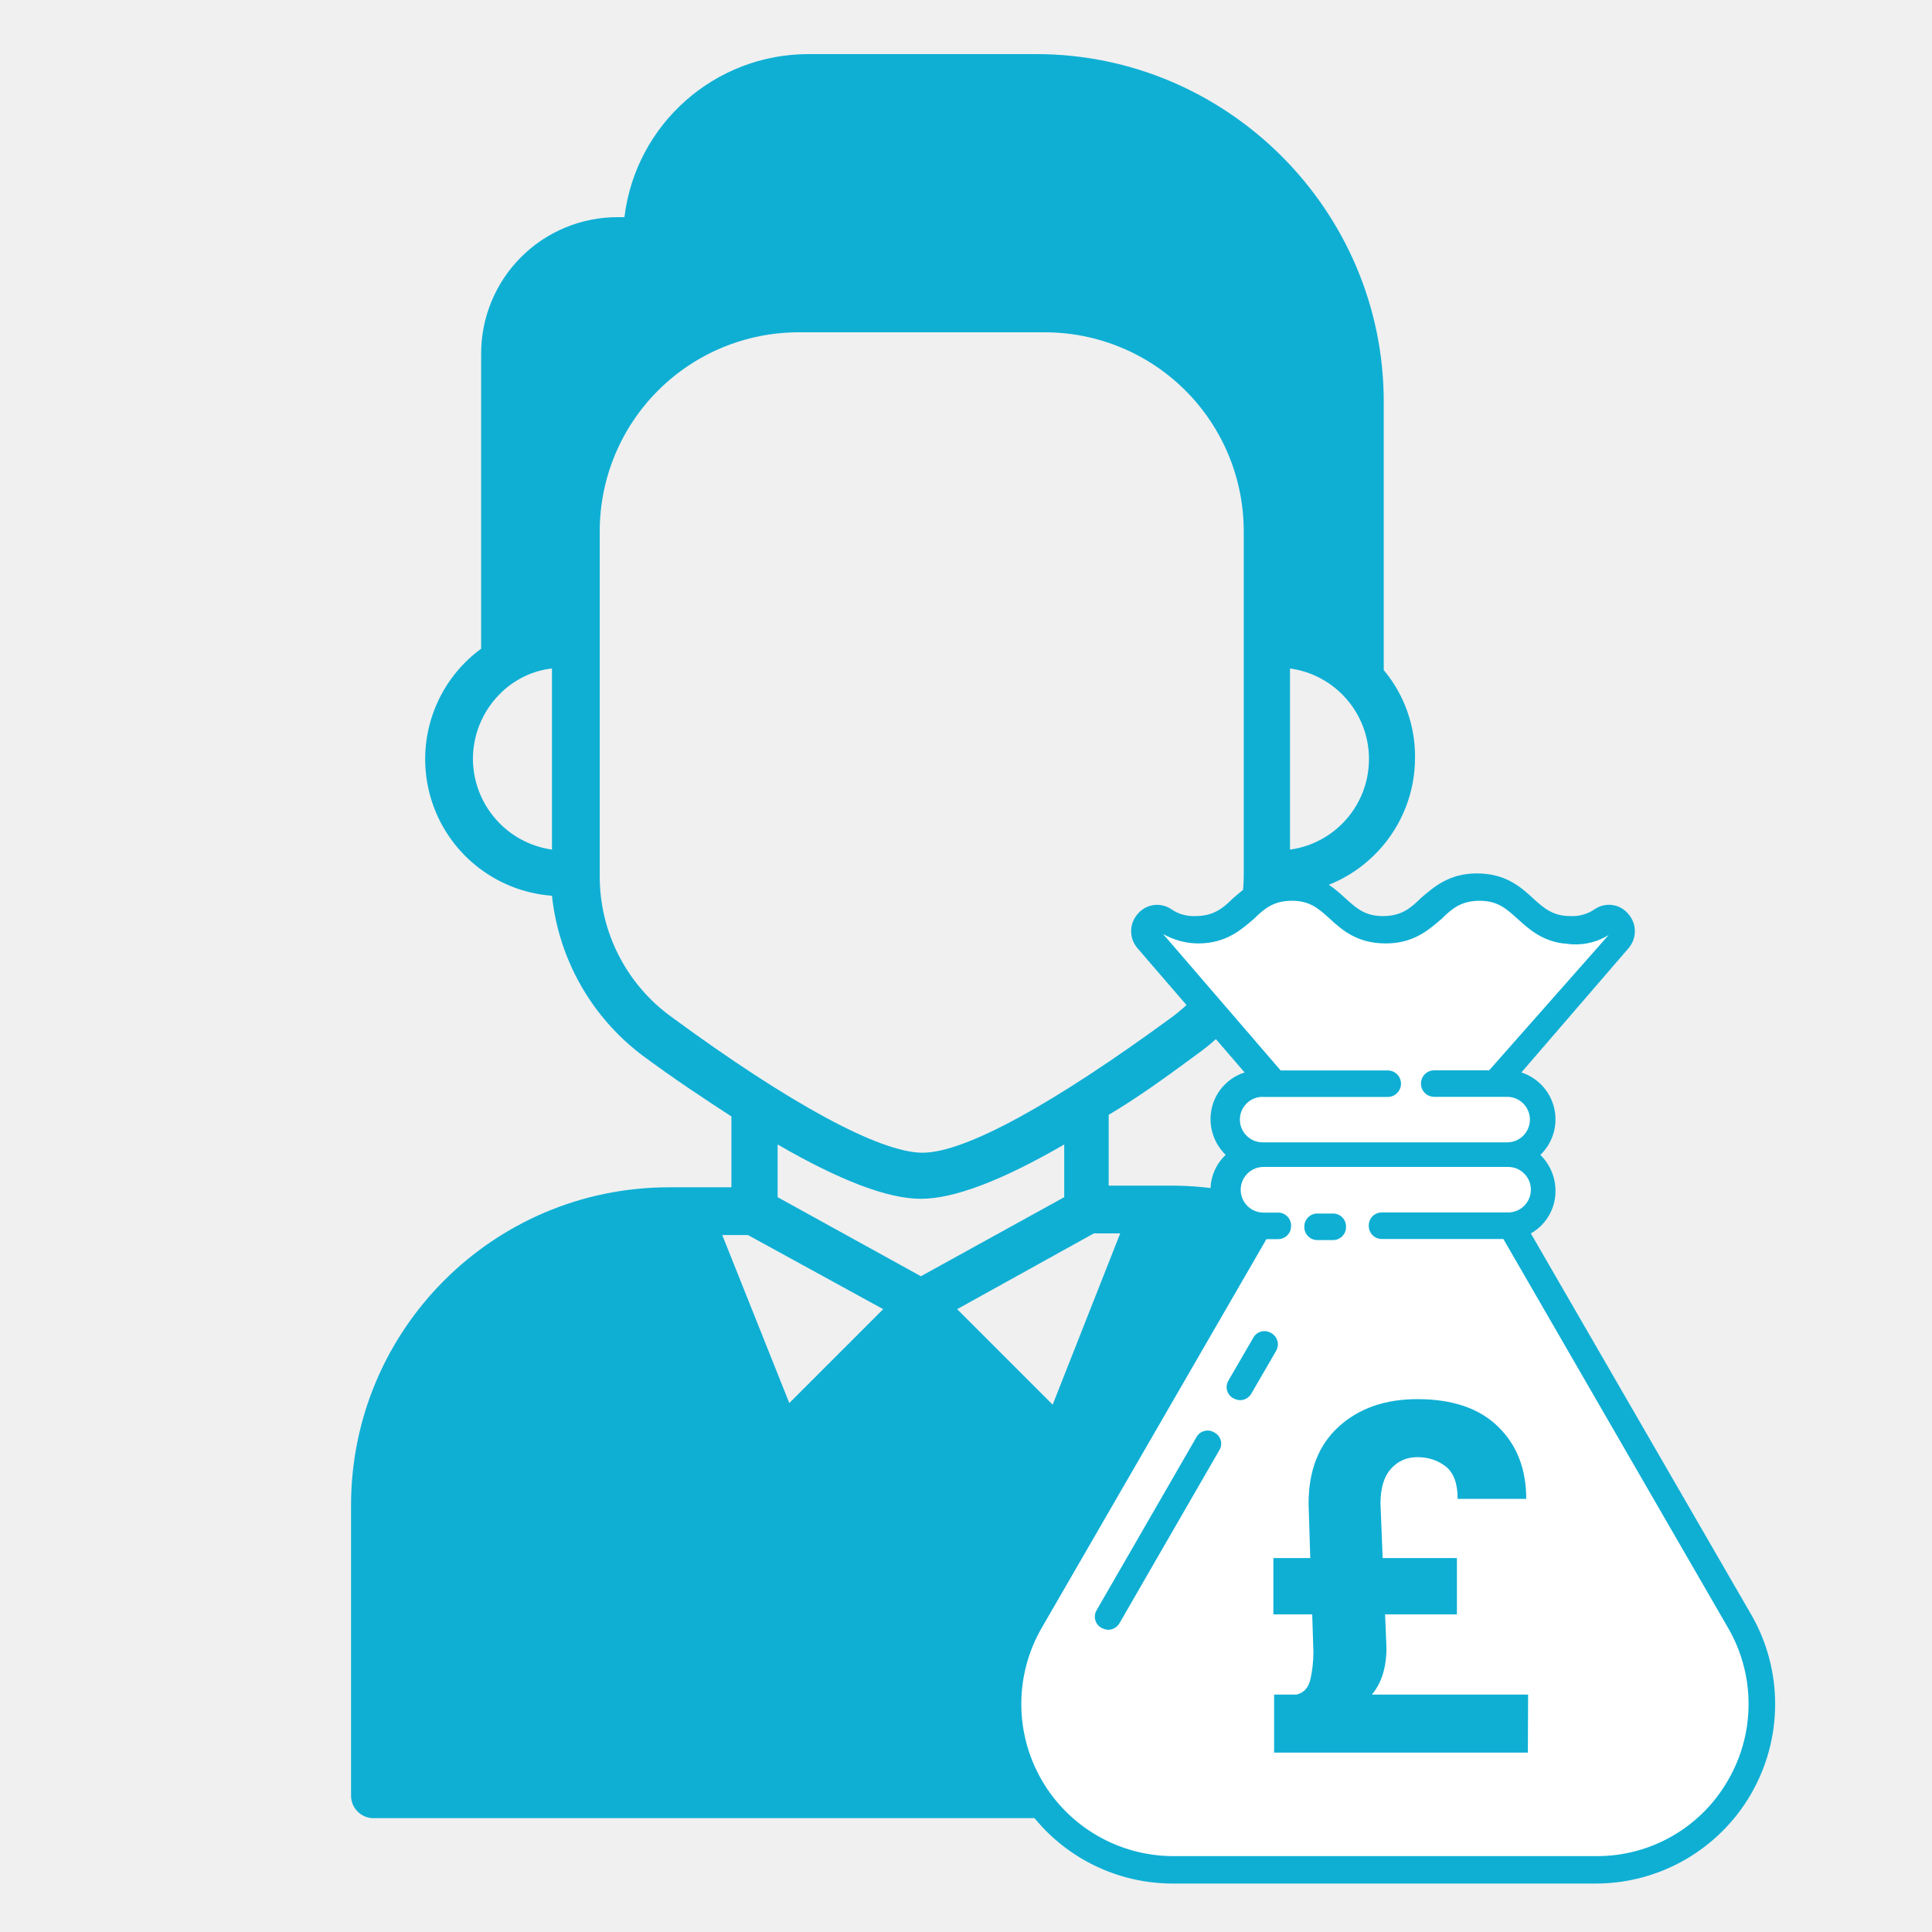
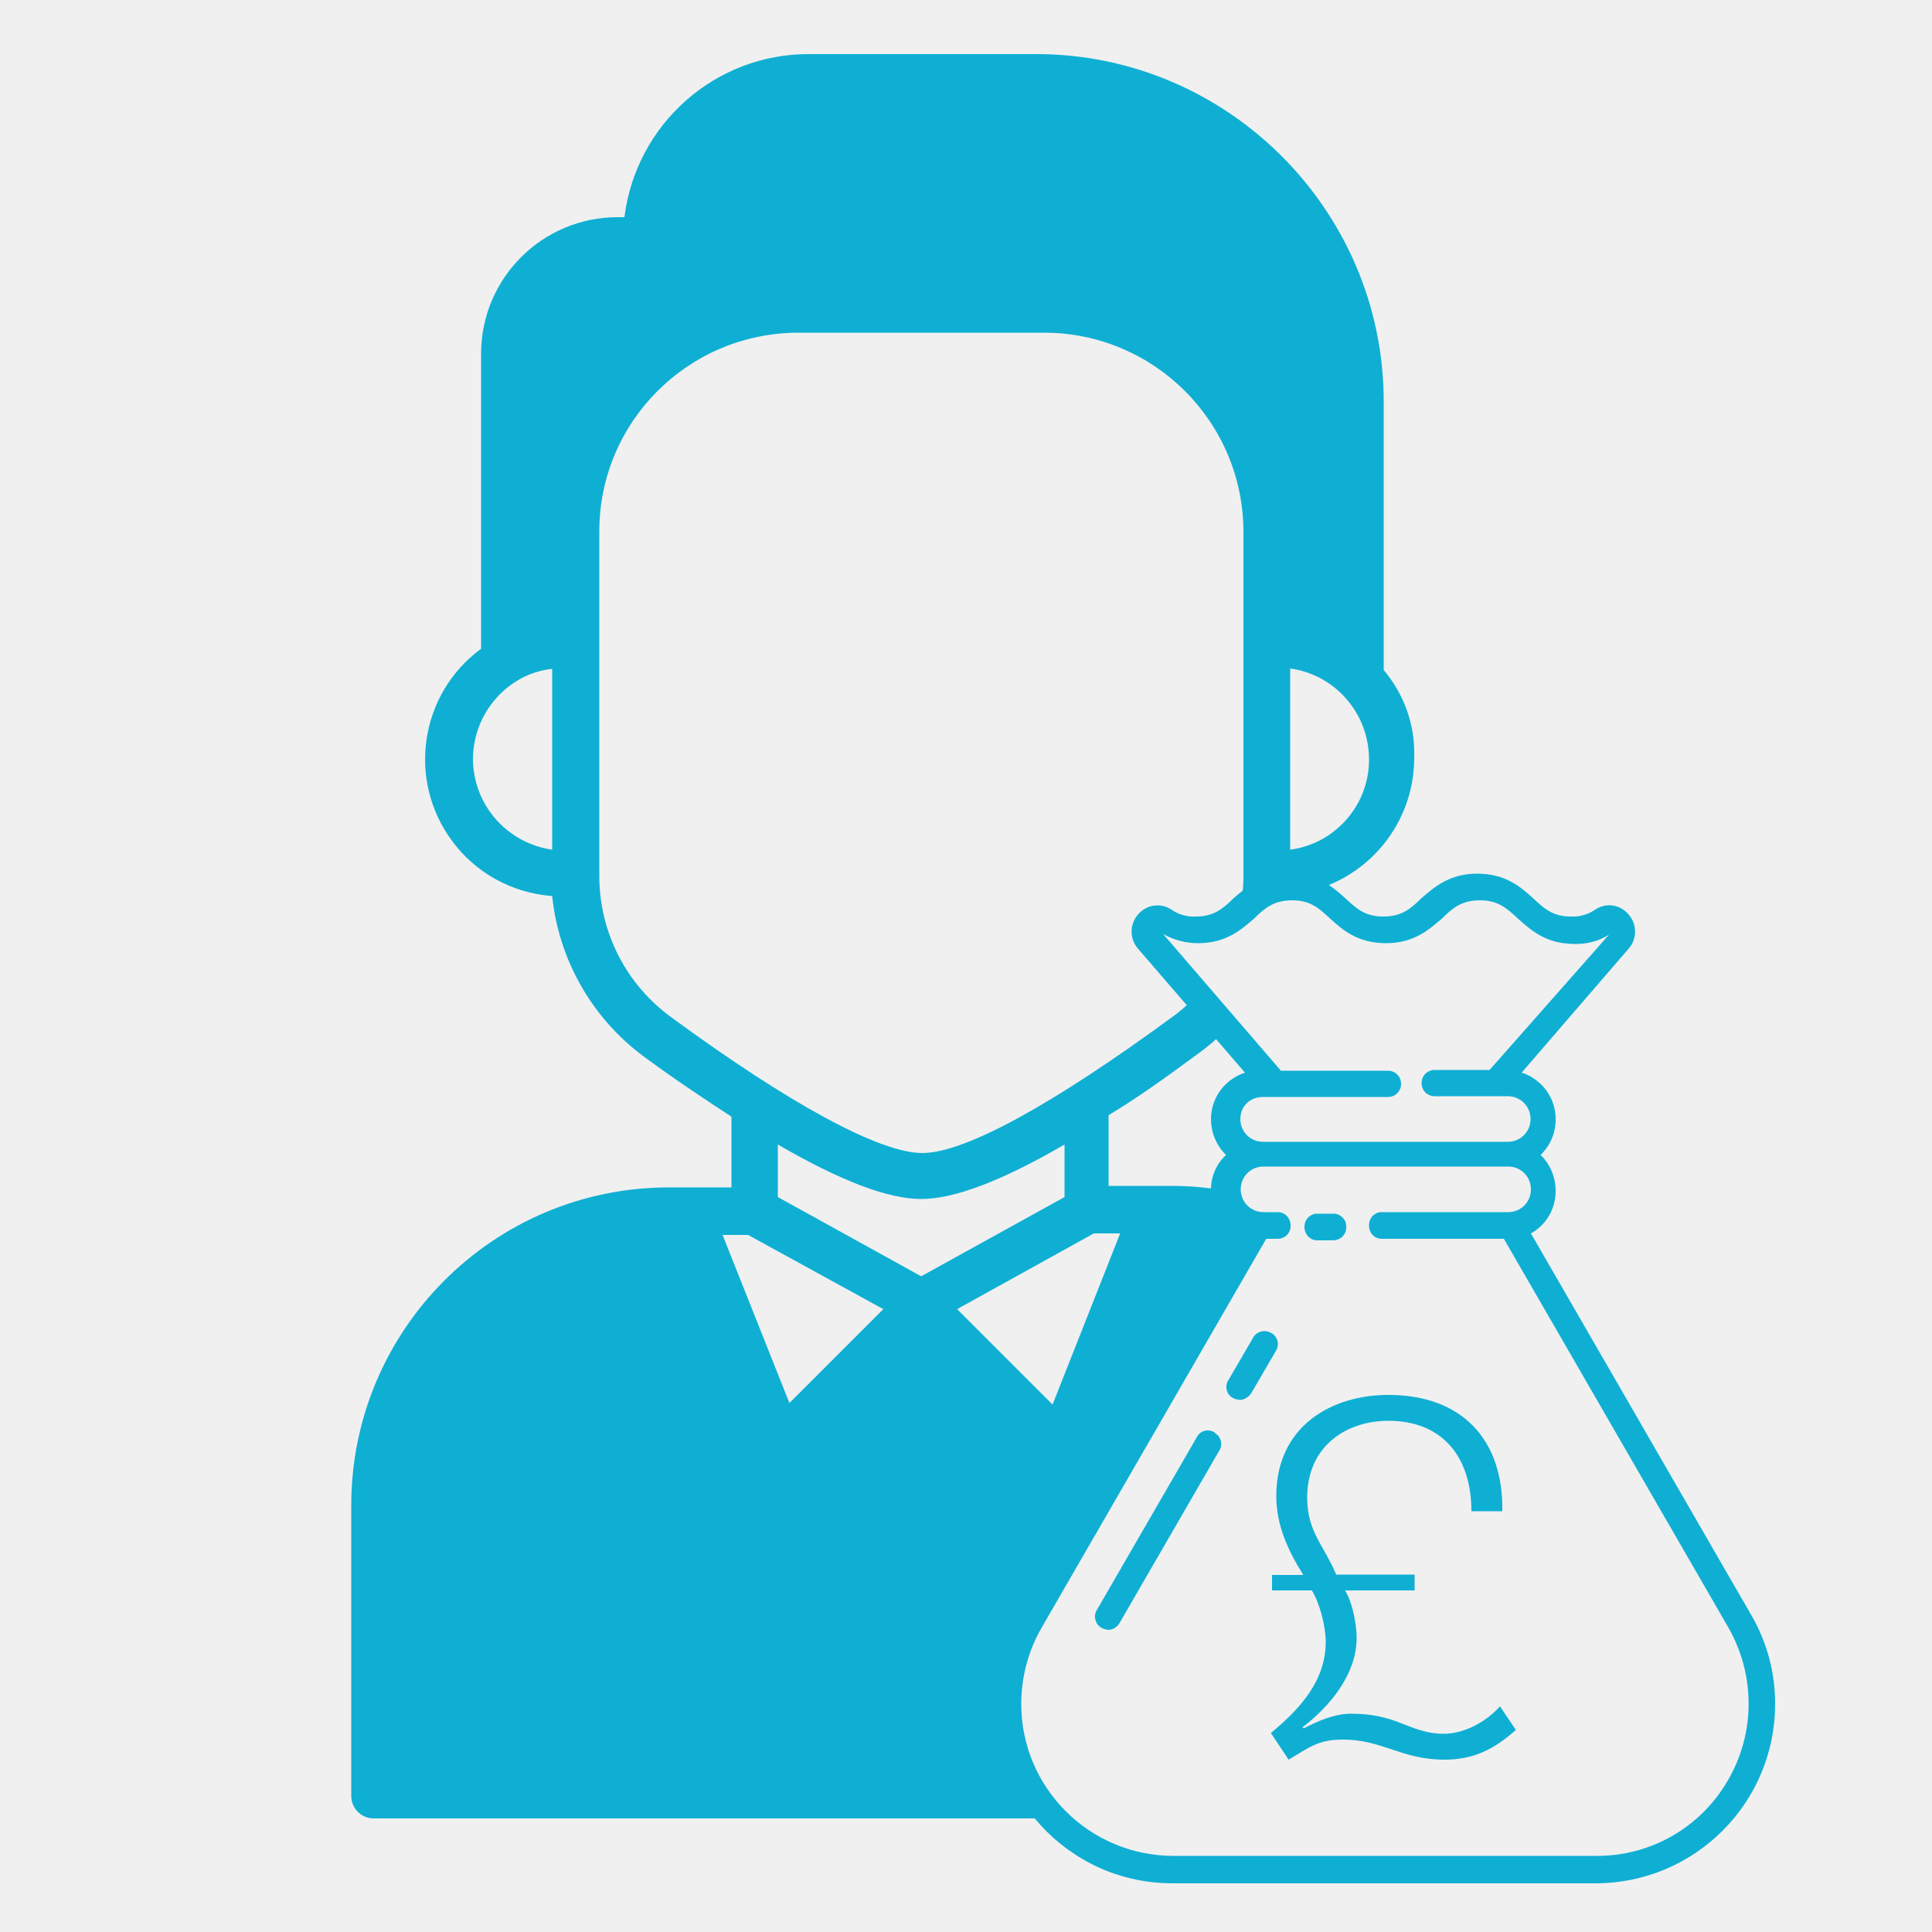
- <svg xmlns="http://www.w3.org/2000/svg" id="Layer_1" data-name="Layer 1" viewBox="0 0 500 500">
-   <defs>
-     <style>.cls-1,.cls-3{fill:#0fafd4;}.cls-2{fill:#fff;}.cls-3{font-size:127.01px;font-family:Roboto-Bold, Roboto;font-weight:700;}</style>
-   </defs>
-   <path class="cls-1" d="M90.85,389.54v75a5.82,5.82,0,0,0,6,6H379.42a5.83,5.83,0,0,0,6-6V389.11a82.32,82.32,0,0,0-82.27-82.27H286.93V288.51c7.24-4.26,14.91-9.8,23-15.77a56.76,56.76,0,0,0,23.45-41.35A35.4,35.4,0,0,0,366.21,196a34.85,34.85,0,0,0-8.1-22.59V103.94c0-49.45-40.49-89.94-89.94-89.94H209.35A48,48,0,0,0,161.6,56.2h-1.7a35.29,35.29,0,0,0-35.38,35.38v76.3a35.45,35.45,0,0,0,18.33,63.94,59.67,59.67,0,0,0,23.44,41.35c8.1,6,15.78,11.08,23,15.77v18.33h-16.2A82.31,82.31,0,0,0,90.85,389.54Zm95.9-69.91h6.82l35,19.18-24.3,24.3L186.75,319.2Zm14.5-9.8V296.19q24.28,14.06,37.08,14.06t37.09-14.06v13.64l-37.09,20.46ZM142.85,173v46.88a23.83,23.83,0,0,1-20.46-23.44C122.39,184.5,131.34,174.27,142.85,173Zm191,0a23.66,23.66,0,0,1,0,46.88ZM238.76,298.32c-11.08,0-34.53-12.79-64.79-35a44.84,44.84,0,0,1-18.76-36.66V137.62A51.49,51.49,0,0,1,206.79,86H270.3a51.49,51.49,0,0,1,51.58,51.58V226.7a46,46,0,0,1-18.76,36.66C272.86,285.53,249.84,298.32,238.76,298.32Zm51.15,20.88-17.48,44.33-24.72-24.72,35.38-19.61Z" />
-   <polygon class="cls-2" points="296.82 240.08 327.41 280.49 317.58 284.86 317.58 295.78 321.94 300.15 317.58 305.61 321.94 317.62 260.78 432.3 264.06 456.33 274.98 474.89 290.27 482.54 427.88 482.54 448.64 466.16 456.28 436.67 438.81 399.54 391.84 317.62 399.49 308.88 395.12 302.33 398.4 291.41 396.21 282.67 390.75 280.49 391.84 273.94 419.15 242.26 418.06 237.9 406.04 240.08 390.75 233.53 382.01 229.16 371.09 235.71 359.08 242.26 343.79 233.53 333.96 229.16 320.85 234.62 316.48 238.99 303.38 238.99 296.82 240.08" />
-   <path class="cls-1" d="M453.33,418.06l-57.15-98.85a12.55,12.55,0,0,0,6.38-11,13,13,0,0,0-3.92-9.32,12.76,12.76,0,0,0-4.91-21.34l27.72-32.14a6.73,6.73,0,0,0,0-8.83,6.51,6.51,0,0,0-8.83-1.22,10.09,10.09,0,0,1-6.13,1.72c-4.66,0-6.87-2-9.82-4.67-3.18-2.94-7.11-6.37-14.47-6.37s-11.28,3.68-14.47,6.37c-2.7,2.7-5.15,4.67-9.81,4.67s-6.87-2-9.81-4.67c-3.19-2.94-7.11-6.37-14.47-6.37s-11.28,3.68-14.47,6.37c-2.7,2.7-5.15,4.67-9.81,4.67a10.1,10.1,0,0,1-6.14-1.72,6.54,6.54,0,0,0-8.83,1.22,6.73,6.73,0,0,0,0,8.83l27.72,32.14a12.65,12.65,0,0,0-8.83,12,13,13,0,0,0,3.92,9.33,12.55,12.55,0,0,0-3.92,9.32,13.08,13.08,0,0,0,6.38,11l-56.17,98.85a46.23,46.23,0,0,0,40,69.41H413.11a46.44,46.44,0,0,0,40.22-69.41ZM326.77,283.89h32.38a3.43,3.43,0,1,0,0-6.86H331.43L301,241.71a18.54,18.54,0,0,0,9.07,2.45c7.36,0,11.28-3.68,14.47-6.38,2.7-2.7,5.15-4.66,9.81-4.66s6.87,2,9.81,4.66c3.19,2.94,7.12,6.38,14.48,6.38s11.28-3.68,14.47-6.38c2.7-2.7,5.15-4.66,9.81-4.66s6.87,2,9.81,4.66c2.7,2.45,6.13,5.64,11.77,6.38.74,0,1.72.24,2.7.24A16.25,16.25,0,0,0,416.3,242L385.39,277H371.17a3.43,3.43,0,1,0,0,6.86h18.88a5.89,5.89,0,1,1,0,11.78H326.77a5.89,5.89,0,1,1,0-11.78ZM447.2,460.74a39,39,0,0,1-34.09,19.62H303.71a39.37,39.37,0,0,1-34.09-59.11l58.13-100.56h2.94a3.36,3.36,0,0,0,3.44-3.44h0a3.35,3.35,0,0,0-3.44-3.43H327A5.89,5.89,0,0,1,327,302H390.3a5.89,5.89,0,0,1,0,11.78H357.68a3.35,3.35,0,0,0-3.44,3.43h0a3.36,3.36,0,0,0,3.44,3.44h31.39L447.2,421.25A39.22,39.22,0,0,1,447.2,460.74Z" />
-   <path class="cls-1" d="M329,345a3.3,3.3,0,0,0-4.66,1.22l-6.38,11a3.29,3.29,0,0,0,1.23,4.66,4.43,4.43,0,0,0,1.71.49,3.4,3.4,0,0,0,2.95-1.71l6.37-11A3.34,3.34,0,0,0,329,345Z" />
-   <path class="cls-1" d="M314.26,370.72A3.29,3.29,0,0,0,309.6,372l-25.75,44.64a3.3,3.3,0,0,0,1.22,4.66,4.66,4.66,0,0,0,1.72.49,3.4,3.4,0,0,0,2.94-1.72l25.76-44.64A3.24,3.24,0,0,0,314.26,370.72Z" />
-   <path class="cls-1" d="M344.92,314.06H341a3.35,3.35,0,0,0-3.44,3.44h0a3.35,3.35,0,0,0,3.44,3.43h3.92a3.35,3.35,0,0,0,3.43-3.43h0A3.35,3.35,0,0,0,344.92,314.06Z" />
-   <text class="cls-3" transform="translate(323.41 453.58)">£</text>
+ <svg xmlns="http://www.w3.org/2000/svg" version="1.1" id="Layer_1" x="0px" y="0px" viewBox="0 0 500 500" style="enable-background:new 0 0 500 500;" xml:space="preserve">
+   <style type="text/css">
+ 	.st0{fill:#0FAFD4;}
+ 	.st1{enable-background:new    ;}
+ </style>
+   <path class="st0" d="M358.1,173.4v-69.5c0-49.5-40.5-89.9-89.9-89.9h-58.8c-24.3-0.1-44.8,18.1-47.8,42.2h-1.7  c-19.5,0-35.3,15.7-35.4,35.2c0,0.1,0,0.1,0,0.2v76.3c-15.8,11.6-19.2,33.8-7.6,49.6c6.1,8.4,15.6,13.6,26,14.4  c1.7,16.4,10.2,31.4,23.4,41.3c8.1,6,15.8,11.1,23,15.8v18.3h-16.2c-45.4,0-82.2,36.9-82.2,82.3v75c-0.1,3.2,2.4,5.9,5.6,6  c0.1,0,0.2,0,0.4,0h173.8c-0.4-0.9-0.8-1.8-1.1-2.6c-1.4-1.3-3-2.3-4.3-3.6c-1.7-1.7-2.5-4-2.6-6.4c0-0.1,0-0.2,0-0.3  c-9-13.9-3.7-28,5.7-39.3c1.3-7.8,7.4-12.9,10.6-20.1c1.2-2.8,0.7-6.3,3.7-6.5c3.5-5.7,7.1-11.5,10.4-17.4  c3.1-5.6,6.5-10.9,10.2-16.1c0.8-1.1,1.5-2.2,2.3-3.3c0.1-0.1,0.2-0.3,0.2-0.4c1.9-4.8,4-9.4,7-13.6c0-0.1,0.1-0.2,0.1-0.2  c0.9-2,2.4-3.2,4-3.9c0.1,0,0.1-0.1,0.2-0.1c0.1-0.1,0.1-0.2,0.2-0.4c2.4-4.7,4.9-9.2,7.7-13.6c-2.2-2.2-2.9-5.1-2.5-7.8  c-0.2-0.2-0.5-0.5-0.7-0.7c-1.5-1.8-2.5-3.4-3.2-5.6c0-0.1,0-0.2-0.1-0.3c-5-1-10.2-1.5-15.4-1.5h-16.2v-18.3  c7.2-4.3,14.9-9.8,23-15.8c2.7-1.9,5.2-4.1,7.5-6.4c-1.5-1.8-3.5-3.5-4.8-5.8c-0.8-1.4-1.4-3-1.6-4.5c-2.3,2.7-4.9,5.2-7.9,7.3  c-30.3,22.2-53.3,35-64.4,35s-34.5-12.8-64.8-35c-11.8-8.5-18.8-22.1-18.8-36.7v-89c-0.1-28.4,22.9-51.5,51.4-51.6  c0.1,0,0.1,0,0.2,0h63.5c28.4,0,51.5,23,51.6,51.4c0,0.1,0,0.1,0,0.2v89.1c0,3.2-0.4,6.3-1.1,9.3c0,0,0,0,0,0c1.4-1,2.9-1.9,4.4-2.5  c1.3-2.6,3.9-4.6,7.7-4.6c2.2,0,4.1,0.7,5.4,1.8c16-3.5,27.8-17.8,27.8-34.7C366.3,187.7,363.4,179.7,358.1,173.4z M289.9,319.2  l-17.5,44.3l-24.7-24.7l35.4-19.6H289.9z M201.3,296.2c16.2,9.4,28.5,14.1,37.1,14.1s20.9-4.7,37.1-14.1v13.6l-37.1,20.5l-37.1-20.5  V296.2z M228.6,338.8l-24.3,24.3l-17.3-43.5h6.6L228.6,338.8z M142.9,219.9c-11.7-1.7-20.4-11.6-20.5-23.4c0-11.9,9-22.2,20.5-23.4  V219.9z M354.1,199.7c-1.4,10.5-9.7,18.8-20.2,20.2V173C346.8,174.8,355.8,186.7,354.1,199.7z" />
+   <path class="st0" d="M453.3,418.1l-57.1-98.9c4-2.2,6.4-6.4,6.4-11c0-3.5-1.4-6.9-3.9-9.3c5.1-4.9,5.2-13,0.4-18  c-1.5-1.5-3.3-2.7-5.3-3.3l27.7-32.1c2.2-2.5,2.2-6.3,0-8.8c-2.2-2.7-6-3.2-8.8-1.2c-1.8,1.2-4,1.8-6.1,1.7c-4.7,0-6.9-2-9.8-4.7  c-3.2-2.9-7.1-6.4-14.5-6.4s-11.3,3.7-14.5,6.4c-2.7,2.7-5.1,4.7-9.8,4.7s-6.9-2-9.8-4.7c-3.2-2.9-7.1-6.4-14.5-6.4  s-11.3,3.7-14.5,6.4c-2.7,2.7-5.1,4.7-9.8,4.7c-2.2,0.1-4.3-0.5-6.1-1.7c-2.8-2-6.7-1.4-8.8,1.2c-2.2,2.5-2.2,6.3,0,8.8l27.7,32.1  c-5.2,1.7-8.8,6.5-8.8,12c0,3.5,1.4,6.9,3.9,9.3c-2.6,2.4-4,5.8-3.9,9.3c0.1,4.5,2.5,8.7,6.4,11L263.5,418  c-12.8,22.1-5.3,50.4,16.8,63.2c7,4.1,15,6.2,23.2,6.2h109.6c25.6-0.1,46.4-20.9,46.3-46.6C459.4,432.9,457.3,425,453.3,418.1  L453.3,418.1z M326.8,283.9h32.4c1.9,0,3.4-1.5,3.4-3.4c0-1.9-1.5-3.4-3.4-3.4c0,0,0,0,0,0h-27.7L301,241.7c2.8,1.6,5.9,2.4,9.1,2.4  c7.4,0,11.3-3.7,14.5-6.4c2.7-2.7,5.1-4.7,9.8-4.7s6.9,2,9.8,4.7c3.2,2.9,7.1,6.4,14.5,6.4s11.3-3.7,14.5-6.4  c2.7-2.7,5.1-4.7,9.8-4.7s6.9,2,9.8,4.7c2.7,2.4,6.1,5.6,11.8,6.4c0.7,0,1.7,0.2,2.7,0.2c3.2,0.1,6.4-0.7,9.1-2.4l-30.9,35h-14.2  c-1.9,0-3.4,1.5-3.4,3.4c0,1.9,1.5,3.4,3.4,3.4c0,0,0,0,0,0h18.9c3.3,0,5.9,2.6,5.9,5.9s-2.6,5.9-5.9,5.9c0,0,0,0,0,0h-63.3  c-3.3,0-5.9-2.6-5.9-5.9S323.5,283.9,326.8,283.9C326.8,283.9,326.8,283.9,326.8,283.9L326.8,283.9z M447.2,460.7  c-7,12.2-20,19.7-34.1,19.6H303.7c-21.7,0-39.4-17.6-39.4-39.3c0-6.9,1.8-13.8,5.3-19.8l58.1-100.6h2.9c1.9,0,3.4-1.4,3.4-3.3  c0-0.1,0-0.1,0-0.2l0,0c0-1.8-1.4-3.4-3.3-3.4c-0.1,0-0.1,0-0.2,0H327c-3.3,0-5.9-2.6-5.9-5.9s2.6-5.9,5.9-5.9h63.3  c3.3,0,5.9,2.6,5.9,5.9c0,3.3-2.6,5.9-5.9,5.9h-32.6c-1.8-0.1-3.4,1.4-3.4,3.3c0,0.1,0,0.1,0,0.2l0,0c0,1.9,1.4,3.4,3.3,3.4  c0.1,0,0.1,0,0.2,0h31.4l58.1,100.6C454.3,433.5,454.3,448.5,447.2,460.7z" />
+   <path class="st0" d="M329,345c-1.5-1-3.6-0.5-4.6,1c0,0.1-0.1,0.1-0.1,0.2l-6.4,11c-1,1.5-0.5,3.6,1,4.5c0.1,0,0.1,0.1,0.2,0.1  c0.5,0.3,1.1,0.4,1.7,0.5c1.2,0,2.3-0.7,3-1.7l6.4-11c1-1.6,0.5-3.6-1.1-4.6C329.1,345,329,345,329,345z" />
+   <path class="st0" d="M314.3,370.7c-1.5-1-3.6-0.5-4.5,1.1c0,0.1-0.1,0.1-0.1,0.2l-25.8,44.6c-1,1.5-0.5,3.6,1,4.6  c0.1,0,0.1,0.1,0.2,0.1c0.5,0.3,1.1,0.4,1.7,0.5c1.2,0,2.3-0.7,2.9-1.7l25.8-44.6c1-1.5,0.6-3.5-0.9-4.5  C314.5,370.9,314.4,370.8,314.3,370.7z" />
+   <path class="st0" d="M344.9,314.1H341c-1.8-0.1-3.4,1.4-3.4,3.3c0,0.1,0,0.1,0,0.2l0,0c0,1.8,1.4,3.4,3.3,3.4c0.1,0,0.1,0,0.2,0h3.9  c1.8,0,3.4-1.4,3.4-3.3c0-0.1,0-0.1,0-0.2l0,0c0.1-1.8-1.4-3.4-3.3-3.4C345,314.1,345,314.1,344.9,314.1z" />
+   <g class="st1">
+     <path class="st0" d="M329.3,407.6h8c-3.9-6.2-7-12.8-7-20.4c0-18.2,14.4-26.2,29-26.2c18.8,0,29.8,11.3,29.5,30.1h-8   c0-13.7-7.2-23.4-21.5-23.4c-10.7,0-21,6.4-21,19.9c0,8.9,4.4,12.4,7.5,19.9h20.3v4.1h-18c1.9,3,3,8.8,3,12.3c0,9.4-7,17.8-14,23.1   l0.3,0.3c3.7-1.9,7.9-3.8,12.3-3.8c5.6,0,9.5,1.1,13,2.5c3.6,1.4,6.7,2.7,10.9,2.7c5.5,0,11.1-3.2,14.6-7.1l4.1,6.1   c-5.6,5-10.9,7.7-18.5,7.7c-11.1,0-16-5.2-26.3-5.2c-6.5,0-8.9,2.2-14,5.2l-4.6-6.9c7.5-6.2,14.2-13.5,14.2-23.6   c0-3.9-1.5-9.9-3.6-13.3h-10.3V407.6z" />
+   </g>
</svg>
